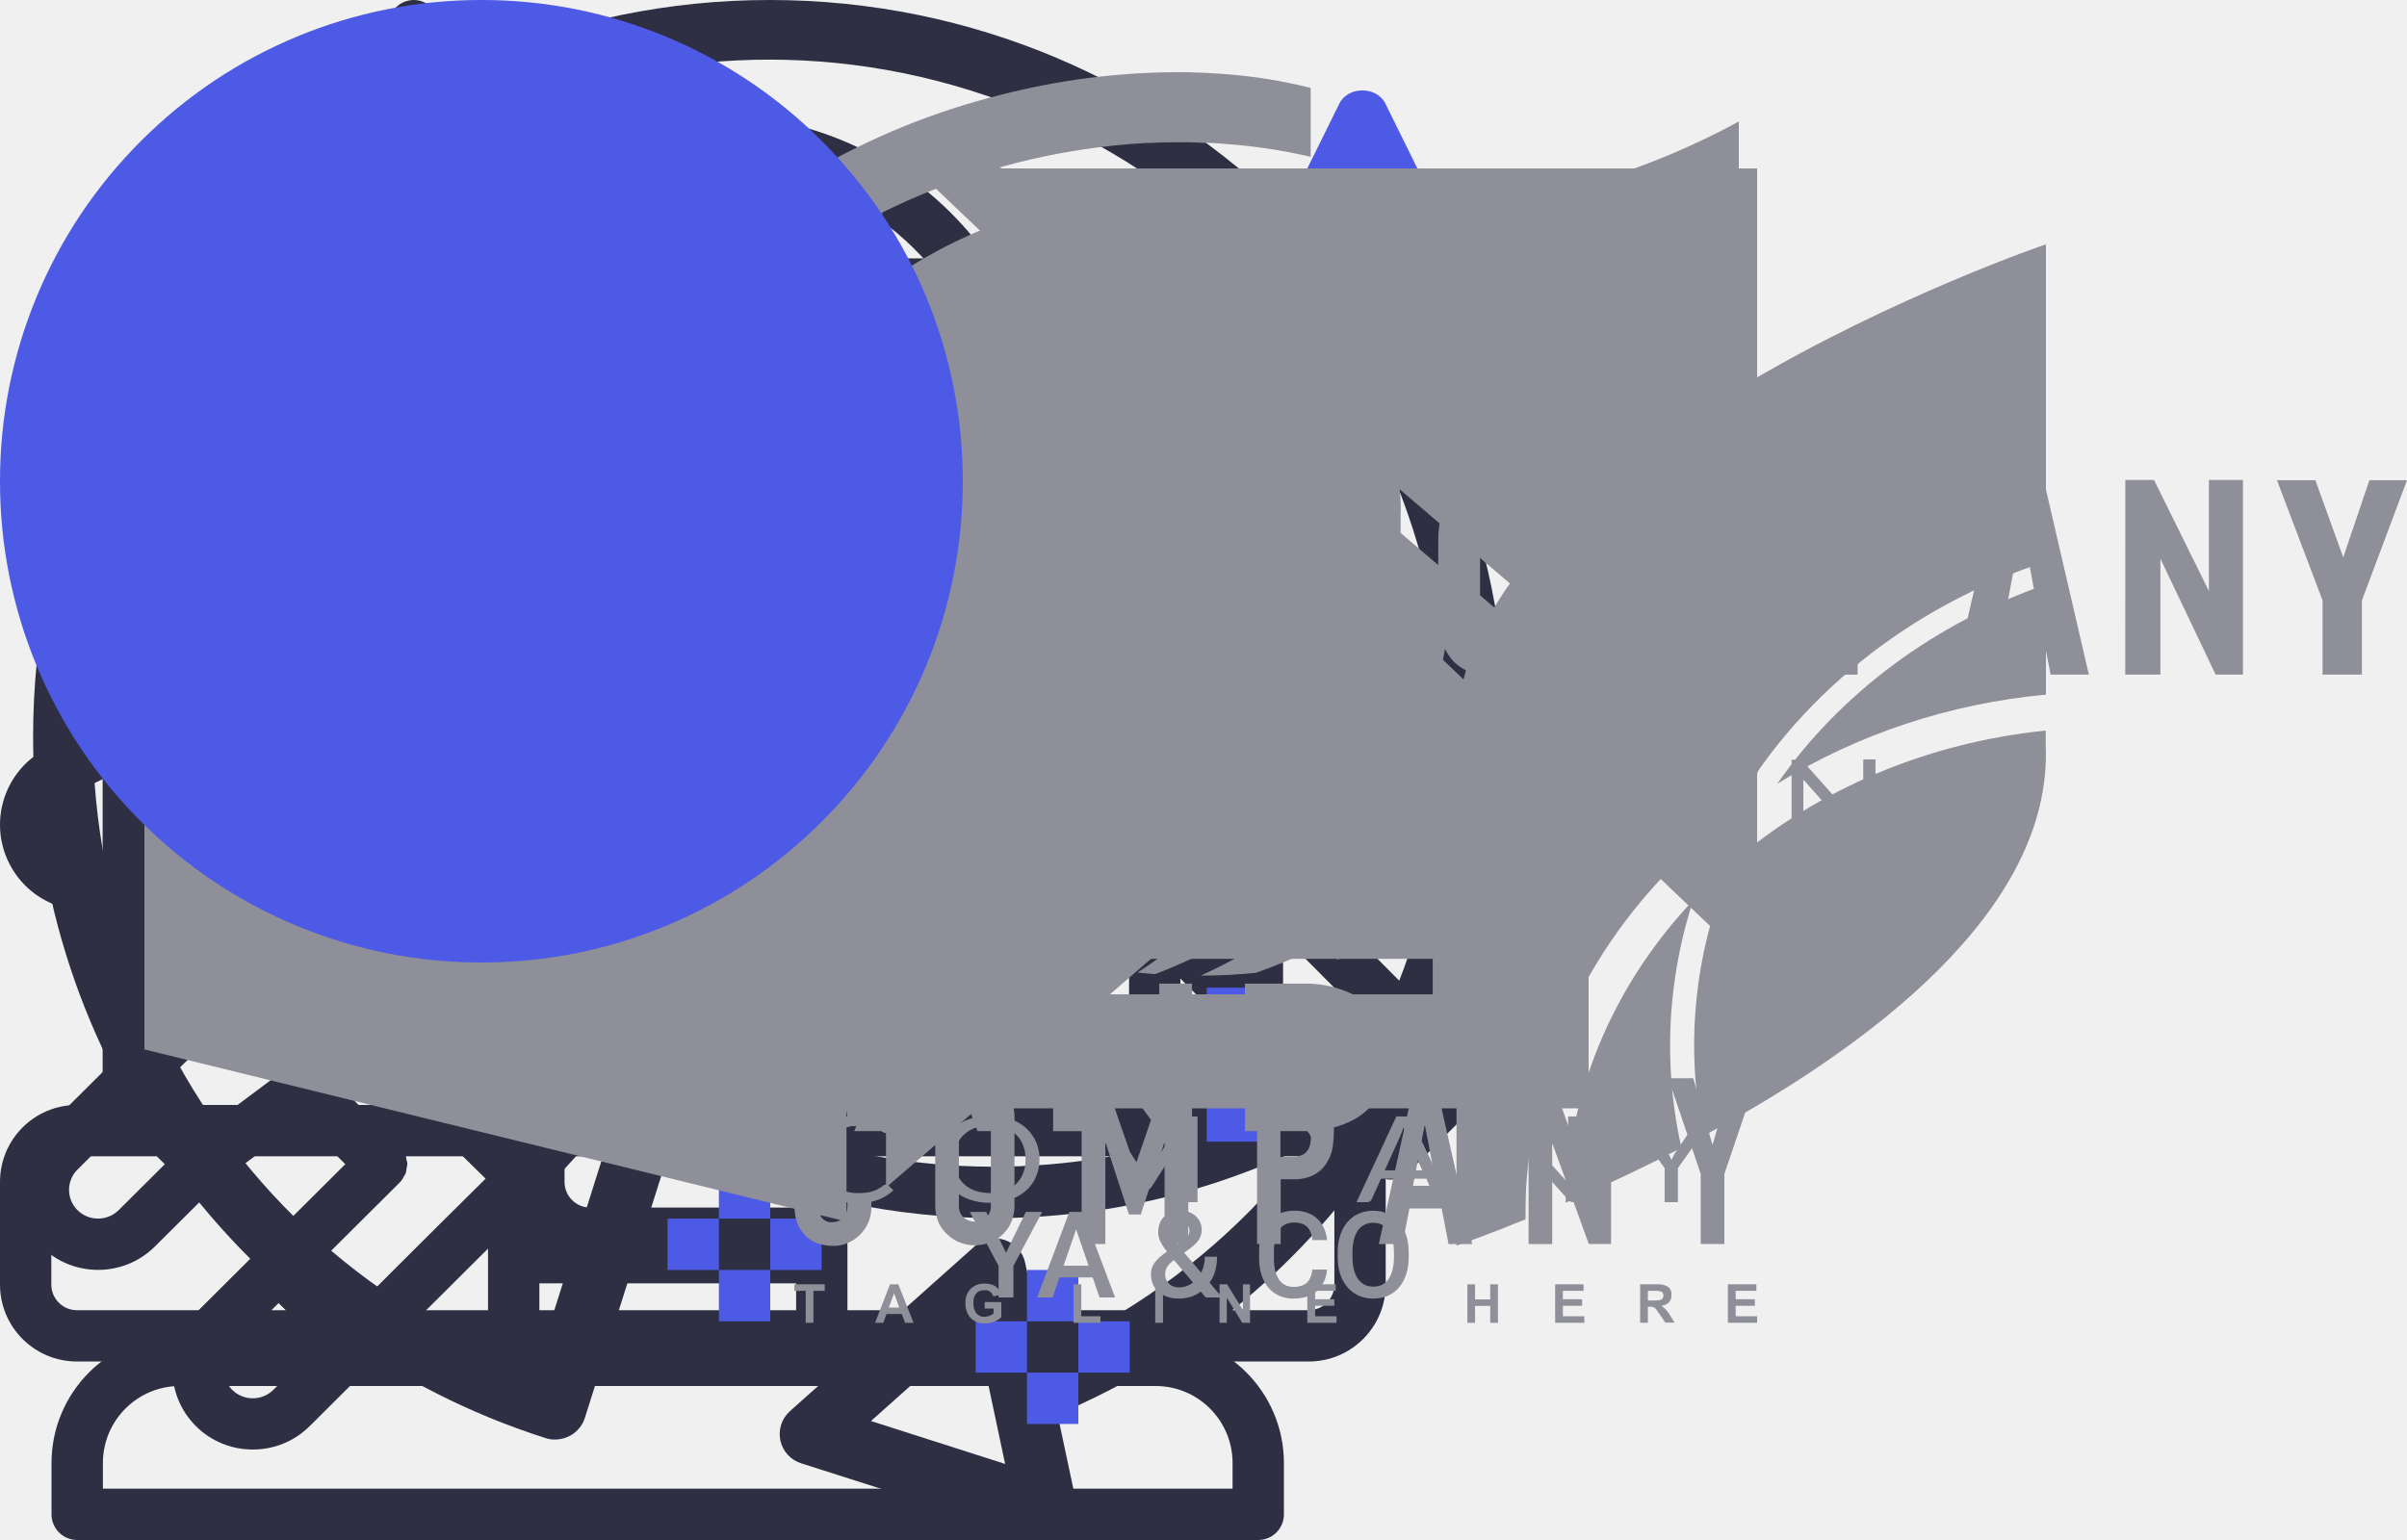
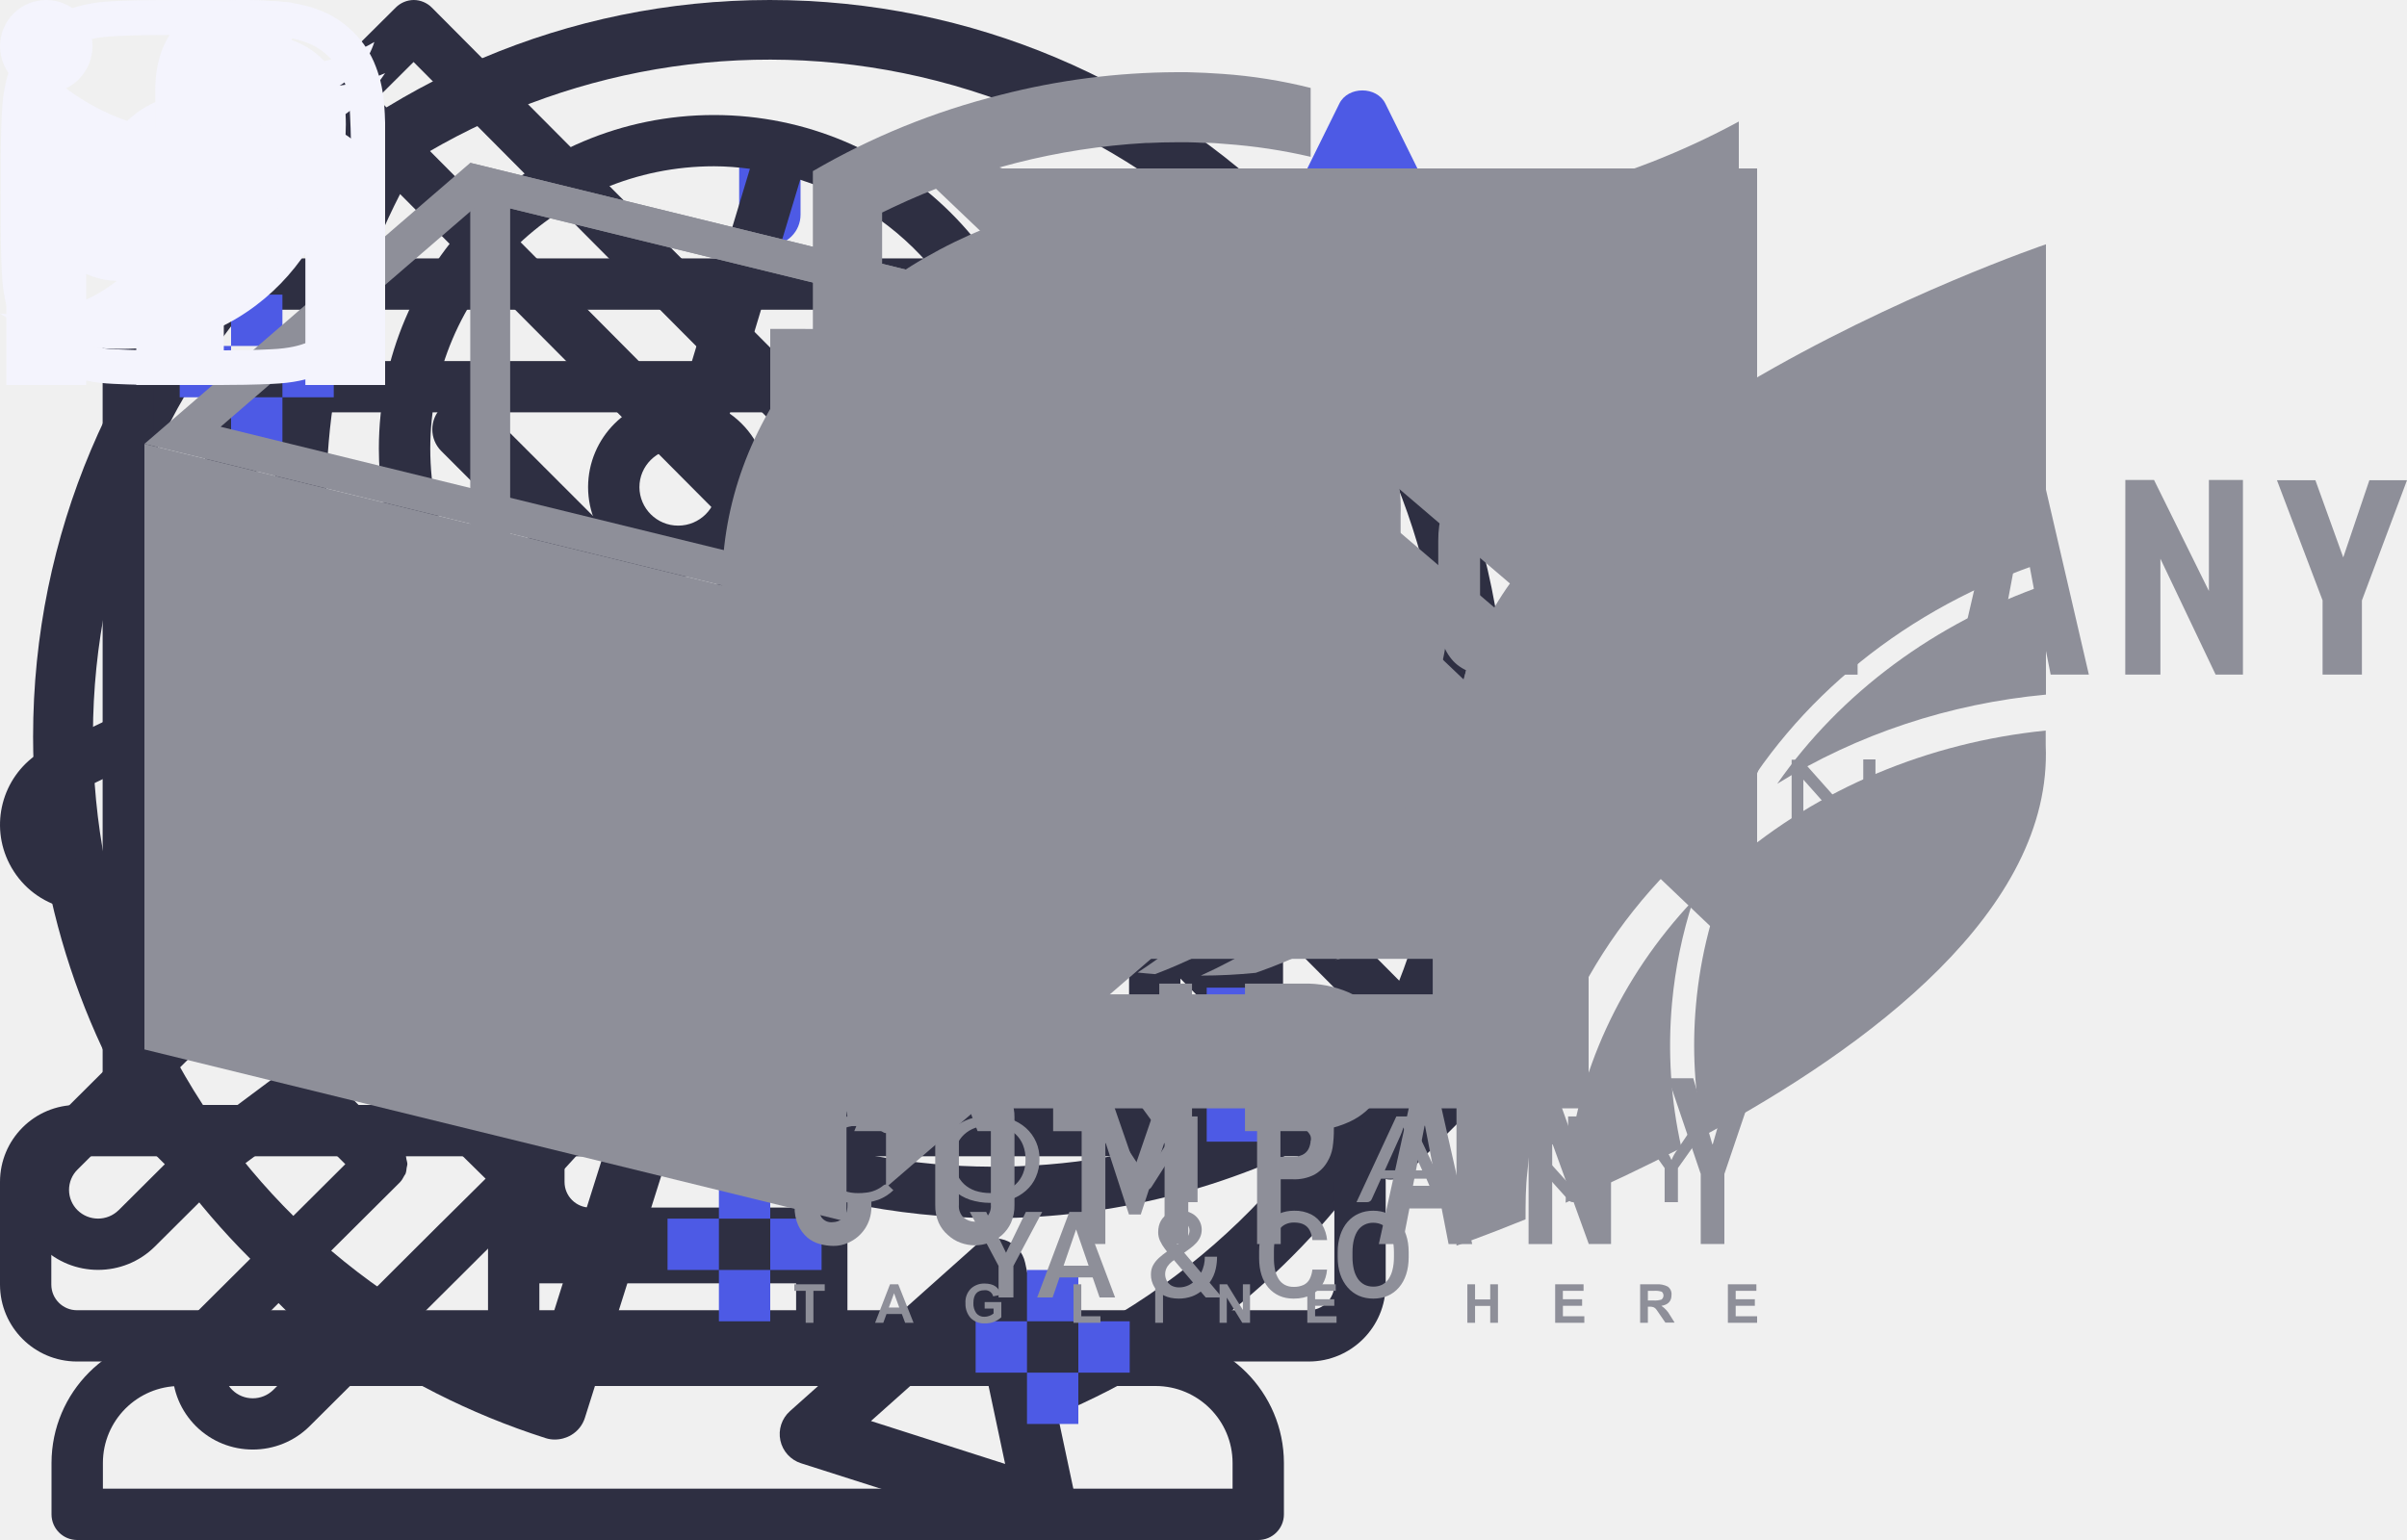
<svg xmlns="http://www.w3.org/2000/svg">
  <svg id="antene" width="64" height="64" fill="none">
    <path fill="#2E2F42" d="M61.546 44.195 44.66 27.185l1.874-9.23c.484.188.998.287 1.517.29h.013a4.318 4.318 0 1 0-4.017-2.87l-9.92 1.21L17.945.32a1.066 1.066 0 0 0-.753-.32c-.28.001-.548.113-.747.31L13.42 3.318a1.067 1.067 0 0 0 0 1.509l1.628 1.65a29.885 29.885 0 0 0 5.04 35.327c.084.081.183.147.291.195a6.192 6.192 0 0 0-.104 1.094v12.374h-12.8A5.34 5.34 0 0 0 2.14 60.8v2.133c0 .59.478 1.067 1.067 1.067h49.067c.589 0 1.067-.478 1.067-1.067V60.8a5.34 5.34 0 0 0-5.334-5.333h-12.8v-5.484c2.005.42 4.048.635 6.097.64a29.699 29.699 0 0 0 14.08-3.567l1.637 1.646c.198.202.469.318.753.32.28-.002.548-.113.746-.31l3.025-3.009a1.067 1.067 0 0 0 0-1.508ZM46.56 12.466a2.133 2.133 0 1 1 1.503 3.646h-.006a2.133 2.133 0 0 1-1.493-3.646h-.004Zm-2.511 7.01-1.197 5.89-2.351-2.364 3.548-3.527Zm-1.212-1.804-3.84 3.817-2.97-2.987 6.81-.83ZM48.008 57.6a3.2 3.2 0 0 1 3.2 3.2v1.067H4.275V60.8a3.2 3.2 0 0 1 3.2-3.2h40.533Zm-14.933-4.267v2.134H22.408v-2.134h10.667ZM22.408 51.2v-8.107c0-2.587 2.393-4.693 5.333-4.693 2.941 0 5.334 2.106 5.334 4.693V51.2H22.408Zm12.8-3.392v-4.715c0-3.764-3.35-6.826-7.466-6.826a7.6 7.6 0 0 0-6.563 3.572 27.739 27.739 0 0 1-4.557-31.774l37.204 37.417a27.642 27.642 0 0 1-18.618 2.326Zm22.578-1.367-1.503-1.512L17.181 5.591 15.672 4.08l1.51-1.504 15.87 15.96c.007 0 .011.013.019.019L59.3 44.937l-1.514 1.504Z" />
    <path fill="#4D5AE5" d="M27.751 40.533h-.01a3.2 3.2 0 0 0-.01 6.4h.01a3.2 3.2 0 0 0 .01-6.4Zm.747 3.957a1.067 1.067 0 0 1-1.818-.762 1.068 1.068 0 0 1 1.061-1.061 1.067 1.067 0 0 1 .747 1.823h.01Z" />
  </svg>
  <svg id="clock" width="64" height="64" fill="none">
    <g clip-path="url(#a)">
      <path fill="#2E2F42" d="M62.593 30.602C62.59 13.698 48.883-.003 31.977 0 15.073.003 1.372 13.71 1.375 30.616a30.61 30.61 0 0 0 21.299 29.152c.12.038.247.058.373.057.242 0 .478-.065.685-.187.27-.16.472-.414.567-.713l7.73-24.5a3.826 3.826 0 1 0-1.68-7.27L20.137 16.942a1.275 1.275 0 0 0-1.803 1.804l10.207 10.218a3.752 3.752 0 0 0 1.072 4.618l-7.365 23.346C7.692 51.566.239 35.42 5.601 20.864 10.963 6.31 27.11-1.145 41.665 4.217 56.22 9.58 63.673 25.726 58.312 40.281a28.087 28.087 0 0 1-14.925 15.947l-.796-3.749a1.275 1.275 0 0 0-2.096-.687l-7.674 6.851a1.275 1.275 0 0 0 .462 2.169l9.797 3.127a1.275 1.275 0 0 0 1.638-1.48l-.782-3.678a30.51 30.51 0 0 0 18.657-28.178Zm-30.609-1.275a1.276 1.276 0 1 1 0 2.552 1.276 1.276 0 0 1 0-2.552Zm4.201 29.728 4.368-3.896 1.206 5.68-5.574-1.784Z" />
      <path fill="#4D5AE5" d="M30.709 6.37v2.55a1.275 1.275 0 1 0 2.55 0V6.37a1.276 1.276 0 0 0-2.55 0ZM7.752 29.327a1.275 1.275 0 0 0 0 2.55h2.55a1.275 1.275 0 1 0 0-2.55h-2.55ZM56.216 31.878a1.275 1.275 0 1 0 0-2.55h-2.55a1.276 1.276 0 0 0 0 2.55h2.55Z" />
    </g>
    <defs>
      <clipPath id="a">
        <path fill="#fff" d="M0 0h64v64H0z" />
      </clipPath>
    </defs>
  </svg>
  <svg id="diagrame" width="64" height="64" fill="none">
    <g clip-path="url(#a)">
      <path fill="#4D5AE5" d="M29.851 29.93h2.132v9.594h-2.132V29.93ZM38.38 34.194h2.132v5.33H38.38v-5.33ZM21.322 37.392h2.132v2.132h-2.132v-2.132ZM14.925 36.326h2.133v3.198h-2.133v-3.198Z" />
      <path fill="#2E2F42" d="M3.198 56.582h51.173a3.198 3.198 0 0 0 3.199-3.198v-4.265a3.198 3.198 0 0 0-3.199-3.198h-1.066V19.334l6.056-5.736a3.216 3.216 0 1 0-1.493-1.526l-4.563 4.325v-2.46a3.198 3.198 0 0 0-3.198-3.198H7.463a3.198 3.198 0 0 0-3.199 3.199V45.92H3.198A3.198 3.198 0 0 0 0 49.119v4.265a3.198 3.198 0 0 0 3.198 3.198Zm57.57-46.909a1.066 1.066 0 1 1 0 2.133 1.066 1.066 0 0 1 0-2.133ZM6.397 13.938c0-.59.477-1.067 1.066-1.067h42.644c.589 0 1.066.478 1.066 1.067v4.477l-2.132 2.026V16.07c0-.589-.477-1.066-1.066-1.066H9.595c-.589 0-1.066.477-1.066 1.066v26.652c0 .59.477 1.067 1.066 1.067h38.38c.589 0 1.066-.478 1.066-1.067V23.374l2.132-2.02V45.92H6.397V13.938Zm9.595 13.859a3.198 3.198 0 1 0 2.214 5.497l3.706 1.86c.43.215.953.114 1.273-.246l7.877-8.863 7.744 5.803c.416.311.996.278 1.372-.079l6.73-6.375v16.262H10.662v-24.52H46.91v5.32L39.366 29.6l-7.81-5.855a1.067 1.067 0 0 0-1.435.145l-7.986 8.985-2.986-1.493c.022-.128.036-.257.041-.387a3.199 3.199 0 0 0-3.198-3.198Zm1.066 3.198a1.066 1.066 0 1 1-2.133 0 1.066 1.066 0 0 1 2.133 0Zm6.396 17.058h10.661v1.066c0 .589-.477 1.066-1.066 1.066H24.52a1.066 1.066 0 0 1-1.066-1.066v-1.066ZM2.132 49.12c0-.589.478-1.066 1.066-1.066h18.124v1.066a3.198 3.198 0 0 0 3.198 3.199h8.53a3.198 3.198 0 0 0 3.198-3.199v-1.066H54.37c.59 0 1.067.477 1.067 1.066v4.265c0 .588-.478 1.066-1.067 1.066H3.198a1.066 1.066 0 0 1-1.066-1.066v-4.265Z" />
    </g>
    <defs>
      <clipPath id="a">
        <path fill="#fff" d="M0 0h64v64H0z" />
      </clipPath>
    </defs>
  </svg>
  <svg id="astronaut" width="64" height="64" fill="none">
    <path fill="#4D5AE5" d="M63.948 9.048a1.068 1.068 0 0 0-.86-.725l-3.822-.556-1.71-3.462c-.358-.73-1.553-.73-1.912 0l-1.71 3.462-3.82.556a1.067 1.067 0 0 0-.592 1.819l2.765 2.695-.653 3.806c-.068.4.096.804.424 1.043.332.241.765.271 1.124.081L56.6 15.97l3.417 1.797a1.068 1.068 0 0 0 1.548-1.124l-.652-3.806 2.766-2.695a1.07 1.07 0 0 0 .27-1.094Zm-4.926 2.654c-.25.244-.366.598-.306.944l.382 2.228-2.001-1.051a1.064 1.064 0 0 0-.994 0l-2.001 1.051.381-2.228a1.068 1.068 0 0 0-.306-.944l-1.62-1.579 2.238-.325c.348-.05.647-.269.803-.584l1-2.026L57.6 9.214c.156.315.456.534.804.584l2.237.325-1.618 1.579ZM52.267 41.044h-2.134v2.134h2.134v-2.134ZM52.267 45.311h-2.134v2.134h2.134V45.31Z" />
    <path fill="#4D5AE5" d="M54.4 43.178h-2.133v2.133H54.4v-2.133ZM50.134 43.178H48v2.133h2.134v-2.133ZM44.8 52.778h-2.133v2.133H44.8v-2.133ZM44.8 57.045h-2.133v2.133H44.8v-2.133ZM46.934 54.911H44.8v2.134h2.134V54.91Z" />
    <path fill="#4D5AE5" d="M42.667 54.911h-2.134v2.134h2.134V54.91ZM32 48.511h-2.133v2.134H32V48.51ZM32 52.778h-2.133v2.133H32v-2.133ZM34.133 50.645H32v2.133h2.133v-2.133ZM29.867 50.645h-2.134v2.133h2.134v-2.133ZM11.733 12.244H9.6v2.133h2.133v-2.133ZM11.733 16.51H9.6v2.134h2.133v-2.133ZM13.866 14.377h-2.133v2.134h2.133v-2.134ZM9.6 14.377H7.466v2.134H9.6v-2.134Z" />
    <path fill="#2E2F42" d="M49.43 28.319a3.548 3.548 0 0 0-2.377-1.41 3.553 3.553 0 0 0-2.68.705l-2.503 1.919h-.001l-3.796 2.835-2.715-1.082c4.842-2.172 8.227-7.016 8.227-12.64C43.585 11 37.34 4.78 29.663 4.78 21.986 4.78 15.74 11 15.74 18.646c0 2.771.828 5.348 2.24 7.517l-5.528-.048h-.01c-.017 0-.03.009-.047.01-.105.004-.209.025-.31.061-.026.01-.052.015-.077.027-.013.005-.025.006-.038.013l-6.466 3.193h-.002l-3.787 1.822a.82.82 0 0 0-.126.07A3.56 3.56 0 0 0 .393 35.9c.44.858 1.19 1.49 2.112 1.779a3.558 3.558 0 0 0 2.757-.257l2.776-1.476 4.528-2.339 2.714-.015-10.884 10.83c0 .002-.002.002-.003.003l-2.677 2.666a3.298 3.298 0 0 0-.98 2.356c0 .89.347 1.727.98 2.357.65.647 1.504.97 2.358.97.856 0 1.709-.323 2.36-.97l2.629-2.617 3.481-2.6 1.802 1.794-3.523 3.508-.003.003-2.678 2.666a3.298 3.298 0 0 0-.98 2.355c0 .89.348 1.727.98 2.358.65.646 1.505.97 2.36.97.854 0 1.71-.324 2.36-.97l2.679-2.667 4.285-4.266c0-.002 0-.003.002-.004l2.019-2-.008-.007c.013-.013.031-.017.044-.031L32.215 38.98l6.942.987a1.052 1.052 0 0 0 .525-.066c.035-.013.066-.03.1-.047.038-.019.078-.03.114-.054l6.427-4.267c.024-.016.036-.041.059-.059.025-.02.057-.028.08-.05l2.544-2.383a3.558 3.558 0 0 0 .423-4.723ZM4.26 35.54c-.346.186-.74.223-1.116.104a1.43 1.43 0 0 1-.425-2.52l2.628-1.264.632 1.849.266.776L4.26 35.54Zm6.995-3.655-3.097 1.6-.51-1.494-.367-1.073 4.053-2-.079 2.967Zm30.199-13.241c0 1.837-.438 3.57-1.198 5.119l-8.363-3.798a3.722 3.722 0 0 0-1.576-2.776l2.928-9.72C38 8.98 41.454 13.416 41.454 18.643Zm-23.578 0c0-6.47 5.289-11.734 11.789-11.734.506 0 1 .043 1.49.105l-2.864 9.507c-.038 0-.075-.011-.114-.011a3.744 3.744 0 0 0-3.745 3.733 3.744 3.744 0 0 0 3.745 3.733c1.389 0 2.589-.766 3.236-1.889l7.725 3.51c-2.15 2.893-5.59 4.78-9.473 4.78-6.5 0-11.789-5.265-11.789-11.734Zm11.913 1.6c0 .882-.724 1.6-1.612 1.6a1.608 1.608 0 0 1-1.612-1.6c0-.882.723-1.6 1.612-1.6.888 0 1.612.718 1.612 1.6ZM4.929 50.292a1.217 1.217 0 0 1-1.708.002 1.187 1.187 0 0 1 0-1.689l1.924-1.917 1.702 1.695-1.917 1.91Zm6.428 7.467a1.216 1.216 0 0 1-1.71.002 1.188 1.188 0 0 1 0-1.689l1.926-1.918.805.801.898.894-1.919 1.91Zm6.964-6.937-.004.002-3.53 3.52-.805-.801-.898-.894 3.527-3.51v-.002s.002 0 .003-.002c.08-.08.13-.176.18-.27.013-.028.04-.052.052-.08.033-.083.038-.171.05-.258.007-.049.028-.095.028-.145 0-.071-.025-.14-.04-.211-.013-.064-.013-.13-.037-.191-.04-.1-.11-.189-.183-.275-.02-.024-.027-.054-.05-.076h-.001l-.002-.004-3.214-3.2c-.034-.034-.078-.048-.116-.077a1.026 1.026 0 0 0-.174-.115.99.99 0 0 0-.187-.065 1.024 1.024 0 0 0-.206-.04 1.035 1.035 0 0 0-.19.01 1.068 1.068 0 0 0-.209.04.987.987 0 0 0-.188.09c-.04.022-.085.03-.122.057l-3.547 2.648-1.801-1.794 4.798-4.773 8.72 8.578-1.854 1.838Zm13.637-14.034c-.03-.004-.06.008-.09.006a1.044 1.044 0 0 0-.23.014.983.983 0 0 0-.37.136c-.06.036-.114.075-.166.123-.026.022-.057.033-.08.058l-9.397 10.292-8.656-8.514 5.666-5.636a1.068 1.068 0 0 0-.759-1.822l-4.437.026.055-3.215 6.208.053a13.897 13.897 0 0 0 9.963 4.202c.875 0 1.728-.09 2.559-.245.08.064.159.129.26.17l4.818 1.92.305 1.516.357 1.77-6.006-.854Zm8.083.357-.627-3.116 2.893-2.16.758 1.005 1.136 1.508-4.16 2.763Zm7.507-5.662-1.676 1.57-1.862-2.473 1.663-1.274c.31-.24.701-.336 1.085-.286.387.054.728.256.96.568.434.584.36 1.398-.17 1.895Z" />
    <path fill="#2E2F42" d="m27.204 37.088-4.286-4.267a1.066 1.066 0 0 0-1.505 0l-4.285 4.267a1.072 1.072 0 0 0 0 1.513l4.285 4.266a1.066 1.066 0 0 0 1.505 0l4.286-4.266a1.067 1.067 0 0 0 0-1.513Zm-5.038 3.518-2.773-2.762 2.773-2.761 2.775 2.761-2.775 2.762ZM34.328 10.142l-.515 2.071c.142.035 3.475.904 3.475 4.298h2.134c0-4.034-3.331-5.931-5.093-6.37ZM39.422 18.644h-2.133v2.134h2.133v-2.134Z" />
  </svg>
  <svg id="client-1" width="104" height="56" fill="none">
    <path fill="#8E8F99" fill-rule="evenodd" d="m38 7 7.008 6.676L32 13.67V46.06h34V33.676l7 6.669V7H38Zm27.692 25.892-19.87-18.93h19.87v18.93Zm-6.169 8.43H37.38V19.538h1.565v20.31h20.578v1.476Zm-17.727 10.74-.825-1.698h-.681l1.196 2.246v1.309h.617V52.61l1.197-2.246h-.679l-.825 1.697Zm3.042-1.698h.146l1.343 3.555h-.644l-.288-.832h-1.376l-.287.832h-.642l1.338-3.555H44.838Zm-.652 2.237h1.041l-.52-1.508-.52 1.508Zm4.296-.59a9.549 9.549 0 0 1-.077-.099 1.82 1.82 0 0 1-.213-.349.86.86 0 0 1-.075-.352c0-.185.038-.344.114-.478a.77.77 0 0 1 .325-.308c.14-.073.304-.11.49-.11.181 0 .337.037.467.11a.766.766 0 0 1 .35.984.896.896 0 0 1-.17.254 1.729 1.729 0 0 1-.248.218l-.247.18.704.83a1.407 1.407 0 0 0 .153-.664h.508c0 .173-.017.336-.051.49a1.523 1.523 0 0 1-.26.587l.52.615h-.68l-.207-.243a1.384 1.384 0 0 1-.364.2 1.624 1.624 0 0 1-.552.092c-.236 0-.44-.043-.613-.13a.97.97 0 0 1-.4-.356.975.975 0 0 1-.14-.52c0-.145.03-.272.09-.38.061-.111.143-.214.247-.309.096-.087.206-.174.33-.261Zm.292.358-.074.053a.914.914 0 0 0-.193.203.59.59 0 0 0-.034.6.515.515 0 0 0 .198.203.65.65 0 0 0 .32.074c.135 0 .266-.03.393-.09a1.06 1.06 0 0 0 .18-.113l-.79-.93Zm.14-.65.218-.146a.791.791 0 0 0 .22-.2.444.444 0 0 0 .066-.25.354.354 0 0 0-.374-.342.362.362 0 0 0-.339.21.502.502 0 0 0 .015.435c.037.077.088.157.154.242l.04.052Zm6.22 1.043h-.611a1.108 1.108 0 0 1-.112.393.554.554 0 0 1-.247.242.925.925 0 0 1-.422.083.748.748 0 0 1-.369-.086.707.707 0 0 1-.254-.242 1.192 1.192 0 0 1-.146-.373 2.365 2.365 0 0 1-.047-.488v-.3c0-.19.017-.357.051-.504.036-.148.09-.272.16-.373a.69.69 0 0 1 .26-.23.809.809 0 0 1 .367-.078c.17 0 .309.03.415.088.105.057.185.14.239.25.055.108.091.24.107.392h.61a1.53 1.53 0 0 0-.2-.632 1.128 1.128 0 0 0-.454-.432 1.509 1.509 0 0 0-.717-.157c-.223 0-.424.04-.603.118-.178.078-.33.19-.457.34a1.532 1.532 0 0 0-.293.529c-.067.206-.1.438-.1.693v.296c0 .255.033.486.098.693.066.207.163.383.288.53.125.145.276.257.451.337.176.078.374.117.594.117.286 0 .53-.052.73-.156.2-.105.355-.247.466-.428.11-.182.176-.39.195-.622Zm3.39-.523v-.195c0-.268-.035-.509-.107-.72a1.56 1.56 0 0 0-.3-.545 1.277 1.277 0 0 0-.467-.344c-.18-.08-.38-.12-.6-.12-.218 0-.418.04-.598.12-.18.078-.335.193-.467.344-.13.15-.23.332-.302.545a2.241 2.241 0 0 0-.108.72v.195c0 .269.036.51.108.723a1.6 1.6 0 0 0 .307.544c.132.15.288.265.466.345.181.078.38.117.599.117.22 0 .42-.04.6-.117.18-.08.336-.195.464-.345.13-.15.23-.33.3-.544.07-.213.105-.454.105-.723Zm-.612-.2v.2c0 .199-.02.375-.059.528a1.159 1.159 0 0 1-.166.388.73.73 0 0 1-.268.237.813.813 0 0 1-.364.078.807.807 0 0 1-.362-.078.772.772 0 0 1-.273-.237 1.167 1.167 0 0 1-.171-.388 2.144 2.144 0 0 1-.059-.528v-.2c0-.198.02-.373.059-.525.04-.153.095-.28.168-.383a.728.728 0 0 1 .271-.234.787.787 0 0 1 .362-.081c.135 0 .256.027.364.08.107.053.197.13.27.235.075.102.132.23.169.383.04.152.059.327.059.525Z" clip-rule="evenodd" />
  </svg>
  <svg id="client-2" width="104" height="56" fill="none">
    <path fill="#8E8F99" fill-rule="evenodd" d="M50.114 5.935h-.137c-.21-.013-.42-.018-.63-.023h-.455c-.397 0-.802.01-1.204.03a.625.625 0 0 0-.091 0A28.275 28.275 0 0 0 37.08 8.625l-.432.208v22.142l1.012-.344c.888-.305 1.834-.58 2.813-.834a34.329 34.329 0 0 1 8.095-1.075v2.909c-.362.002-.713.012-1.065.03h-.084a32.36 32.36 0 0 0-6.228.956 31.635 31.635 0 0 0-7.42 2.892V7.112a29.727 29.727 0 0 1 7.785-3.166A29.793 29.793 0 0 1 48.892 3h.427c.511.013 1.01.036 1.478.071 1.233.087 2.456.282 3.655.583v2.863a22.623 22.623 0 0 0-3.541-.534l-.073-.006c-.247-.021-.494-.042-.724-.042Zm5.039 2.926c.635.049 1.293.072 1.958.072a31.467 31.467 0 0 0 7.713-.99A31.777 31.777 0 0 0 72.24 5.05v27.89a29.815 29.815 0 0 1-7.786 3.166 29.943 29.943 0 0 1-7.337.944 22.405 22.405 0 0 1-5.565-.656V8.322c.43.1.873.191 1.323.267.739.125 1.518.216 2.277.272Zm14.194.217-1.012.34c-.93.313-1.87.593-2.813.842a34.263 34.263 0 0 1-8.406 1.078c-.66 0-1.267-.018-1.854-.056l-.807-.053V34.006l.693.06c.642.057 1.305.085 1.973.085a26.884 26.884 0 0 0 6.62-.857 27.764 27.764 0 0 0 5.174-1.86l.432-.208V9.078Z" clip-rule="evenodd" />
    <path fill="#8E8F99" d="M35.737 45.212a1.491 1.491 0 0 0-1.126-.455 1.672 1.672 0 0 0-.65.122 1.464 1.464 0 0 0-.832.842c-.08.2-.119.413-.116.628v3.794c-.01.267.042.533.149.778.09.195.219.368.38.509.151.127.329.22.52.27.185.051.376.078.567.078.211.002.42-.043.612-.132a1.6 1.6 0 0 0 .96-1.465v-.424h-.993v.338a.88.88 0 0 1-.058.338.608.608 0 0 1-.144.214.697.697 0 0 1-.415.145.503.503 0 0 1-.465-.204.898.898 0 0 1-.132-.508v-3.538c-.006-.196.036-.39.122-.567a.507.507 0 0 1 .485-.229.527.527 0 0 1 .443.214.806.806 0 0 1 .164.509v.328h.982v-.387a1.79 1.79 0 0 0-.121-.664 1.56 1.56 0 0 0-.332-.534ZM41.629 45.17a1.765 1.765 0 0 0-1.128-.418c-.202 0-.403.037-.592.107A1.56 1.56 0 0 0 39 45.7c-.1.231-.15.482-.145.735v3.638c-.007.256.043.51.145.745.09.196.22.37.384.509.152.14.33.25.524.32.19.07.39.106.592.107a1.714 1.714 0 0 0 1.128-.427c.158-.142.285-.315.374-.509.102-.234.151-.489.145-.745v-3.639a1.77 1.77 0 0 0-.145-.734 1.641 1.641 0 0 0-.374-.532Zm-.463 4.904a.656.656 0 0 1-.197.527.727.727 0 0 1-.934 0 .65.65 0 0 1-.197-.527v-3.639a.653.653 0 0 1 .197-.526.726.726 0 0 1 .934 0 .652.652 0 0 1 .197.526v3.64ZM49.367 51.7v-6.89h-.953l-1.253 3.647h-.017l-1.263-3.646h-.943v6.888h.984v-4.19h.018l.963 2.962h.491l.971-2.962h.018v4.19h.984ZM54.958 45.294c-.151-.17-.343-.3-.556-.377a2.184 2.184 0 0 0-.714-.107h-1.462v6.89h.982v-2.691h.505c.307.014.611-.051.886-.188a1.43 1.43 0 0 0 .539-.527c.113-.183.19-.387.225-.6a4.9 4.9 0 0 0 .053-.783c.01-.33-.023-.662-.096-.984a1.466 1.466 0 0 0-.362-.633Zm-.506 2.1a.867.867 0 0 1-.091.359.552.552 0 0 1-.253.241 1.006 1.006 0 0 1-.463.087h-.448v-2.342h.506a.942.942 0 0 1 .443.086.556.556 0 0 1 .23.254c.054.121.083.252.086.384v.458c0 .16.01.326 0 .473h-.01ZM59.608 44.81h-.805l-1.518 6.89h.982l.288-1.48h1.339l.288 1.48h.981l-1.555-6.89Zm-.906 4.471.483-2.497h.018l.48 2.497h-.981ZM65.95 48.96h-.018l-1.482-4.15h-.944v6.89h.981v-4.143h.02l1.5 4.142h.924v-6.888h-.981v4.15ZM71.948 44.81l-.79 2.74h-.02l-.79-2.74H69.31l1.348 3.978v2.911h.982v-2.911l1.348-3.977h-1.04ZM33 53.645h.473v1.327h.321v-1.328h.47v-.272H33v.273ZM36.977 53.372l-.62 1.6h.341l.132-.364h.638l.136.364h.35l-.636-1.6h-.341Zm-.05.967.217-.593.217.593h-.435ZM40.908 54.382h.37v.206a.613.613 0 0 1-.38.135.404.404 0 0 1-.34-.153.67.67 0 0 1-.118-.417c0-.356.154-.534.46-.534a.337.337 0 0 1 .362.255l.316-.062c-.068-.312-.293-.47-.678-.47a.804.804 0 0 0-.559.206.78.78 0 0 0-.23.615.872.872 0 0 0 .205.6.776.776 0 0 0 .607.235.96.96 0 0 0 .678-.255v-.63h-.693v.27ZM44.923 53.372h-.324v1.6h1.12V54.7h-.796v-1.328ZM48.318 53.372h-.324v1.6h.324v-1.6ZM51.636 54.44l-.655-1.068h-.313v1.6h.3v-1.045l.643 1.045h.322v-1.6h-.297v1.069ZM54.637 54.267h.797v-.272h-.797v-.35h.857v-.273h-1.181v1.6h1.214V54.7h-.89v-.433ZM61.912 54.003h-.63v-.63h-.32v1.599h.32v-.7h.63v.7h.322v-1.6h-.322v.631ZM64.93 54.267h.8v-.272h-.8v-.35h.86v-.273H64.61v1.6h1.212V54.7h-.89v-.433ZM69.023 54.268c.279-.044.42-.191.42-.445a.383.383 0 0 0-.157-.356.904.904 0 0 0-.468-.094h-.678v1.599h.322v-.669h.063a.431.431 0 0 1 .2.036c.047.029.086.069.114.117l.349.508h.384l-.195-.312a1.115 1.115 0 0 0-.354-.384Zm-.324-.222h-.237v-.401h.253a.84.84 0 0 1 .326.038.21.21 0 0 1-.015.325.913.913 0 0 1-.327.038ZM72.11 54.267h.796v-.272h-.796v-.35h.86v-.273h-1.184v1.6H73V54.7h-.89v-.433Z" />
  </svg>
  <svg id="client-3" width="104" height="56" fill="none">
    <path fill="#8E8F99" d="M36.81 49.223a.14.14 0 0 1 .046.01.121.121 0 0 1 .04.023l.22.208a1.818 1.818 0 0 1-.62.394c-.28.1-.58.148-.881.141a2.378 2.378 0 0 1-.829-.132 1.823 1.823 0 0 1-.623-.372 1.667 1.667 0 0 1-.403-.576 1.89 1.89 0 0 1-.141-.738 1.763 1.763 0 0 1 .152-.741c.096-.214.242-.41.428-.575.188-.163.413-.29.662-.376.272-.09.561-.134.853-.132.27-.005.54.036.792.12.219.082.42.194.594.333l-.185.222a.179.179 0 0 1-.047.04.129.129 0 0 1-.075.017.183.183 0 0 1-.08-.024l-.1-.059-.137-.075a1.604 1.604 0 0 0-.436-.133 1.96 1.96 0 0 0-.329-.023 1.81 1.81 0 0 0-.613.099 1.412 1.412 0 0 0-.48.278c-.138.129-.244.28-.312.444a1.47 1.47 0 0 0-.113.585 1.5 1.5 0 0 0 .113.594 1.26 1.26 0 0 0 .765.715c.18.064.373.096.568.094.113.002.226-.005.337-.019a1.35 1.35 0 0 0 .729-.304.175.175 0 0 1 .105-.038ZM43.186 48.18c.004.25-.047.5-.149.734-.09.213-.231.407-.416.57-.184.162-.406.29-.652.373a2.732 2.732 0 0 1-1.678 0 1.944 1.944 0 0 1-.65-.375 1.67 1.67 0 0 1-.419-.575 1.884 1.884 0 0 1 0-1.47c.094-.214.237-.41.42-.578.185-.157.406-.28.649-.36.54-.18 1.138-.18 1.678 0 .245.085.467.212.651.375a1.689 1.689 0 0 1 .566 1.306Zm-.58 0c.005-.2-.03-.4-.104-.59a1.212 1.212 0 0 0-.762-.719 1.972 1.972 0 0 0-1.22 0 1.316 1.316 0 0 0-.467.279 1.184 1.184 0 0 0-.298.44c-.14.385-.14.796 0 1.18.062.163.164.313.298.441.13.12.29.215.467.276.393.126.826.126 1.22 0 .177-.061.337-.156.466-.276.133-.128.233-.279.296-.441.074-.19.11-.39.104-.59ZM47.536 48.799l.058.132c.023-.047.042-.09.064-.132.021-.045.045-.088.072-.13l1.41-2.19c.028-.039.053-.062.08-.07a.386.386 0 0 1 .116-.011h.417v3.563h-.494v-2.73a.929.929 0 0 1 0-.123l-1.419 2.221a.205.205 0 0 1-.083.081.253.253 0 0 1-.121.03h-.08a.25.25 0 0 1-.122-.03.2.2 0 0 1-.082-.08l-1.46-2.236V49.954h-.478v-3.556h.417a.386.386 0 0 1 .116.012.155.155 0 0 1 .077.068l1.44 2.193a.75.75 0 0 1 .072.128ZM52.845 48.622v1.334h-.552v-3.558h1.23c.233-.004.465.022.688.078.179.043.344.118.486.221a.92.92 0 0 1 .276.35c.065.145.097.299.094.455a.991.991 0 0 1-.4.811 1.417 1.417 0 0 1-.49.235 2.37 2.37 0 0 1-.664.083l-.668-.01Zm0-.382h.668c.145.001.29-.017.428-.055a.94.94 0 0 0 .309-.153.673.673 0 0 0 .254-.535.592.592 0 0 0-.056-.29.687.687 0 0 0-.193-.243 1.202 1.202 0 0 0-.742-.191h-.668v1.467ZM60.264 49.961h-.436a.21.21 0 0 1-.121-.033.224.224 0 0 1-.072-.082l-.375-.861h-1.886l-.389.86a.196.196 0 0 1-.069.08.208.208 0 0 1-.124.036h-.436l1.656-3.564h.574l1.678 3.564Zm-2.732-1.323h1.557l-.657-1.45a2.332 2.332 0 0 1-.125-.335l-.063.186c-.02.057-.041.108-.06.15l-.652 1.45ZM62.65 46.414a.234.234 0 0 1 .082.064l2.416 2.686v-2.766h.494v3.563h-.276a.27.27 0 0 1-.114-.021.3.3 0 0 1-.088-.066l-2.412-2.684a.964.964 0 0 1 0 .123v2.648h-.494v-3.563h.292c.034-.001.068.004.1.016ZM69.71 48.544v1.415h-.552v-1.415l-1.526-2.146h.494a.201.201 0 0 1 .119.03c.03.023.055.05.074.08l.955 1.385a1.394 1.394 0 0 1 .168.316l.072-.153c.027-.056.059-.11.094-.163l.941-1.394a.376.376 0 0 1 .072-.076.187.187 0 0 1 .119-.035h.5l-1.53 2.156ZM47.263 40.417c.24.026.483.047.729.066 3.725-1.423 6.875-3.753 9.059-6.699 2.183-2.945 3.302-6.374 3.216-9.86l-4.104-3.507c.834 3.711.444 7.547-1.128 11.08-1.572 3.531-4.263 6.62-7.772 8.92Z" />
    <path fill="#8E8F99" d="m45.797 40.254.11.019c3.75-2.292 6.61-5.492 8.208-9.187 1.599-3.695 1.863-7.714.758-11.539l-5.846-4.995c2.365 4.106 3.317 8.701 2.745 13.25-.572 4.55-2.644 8.868-5.974 12.452ZM65.625 28.042c-.993 3.83-3.406 7.284-6.879 9.85a21.958 21.958 0 0 1-3.268 2.004c2.828-.71 5.428-1.966 7.598-3.67 2.17-1.705 3.854-3.812 4.92-6.16l-2.37-2.024Z" />
    <path fill="#8E8F99" d="m64.695 27.478-3.376-2.884c-.065 3.289-1.159 6.502-3.169 9.307-2.01 2.805-4.863 5.099-8.262 6.643h.017a22.4 22.4 0 0 0 2.266-.115c3.176-1.108 5.983-2.87 8.168-5.13 2.185-2.26 3.682-4.947 4.356-7.82ZM46.286 12.446 42.26 9c-3.6 1.189-6.697 3.278-8.884 5.995-2.188 2.718-3.364 5.936-3.375 9.234.014 3.643 1.449 7.18 4.08 10.048 2.63 2.868 6.305 4.905 10.442 5.789 3.694-3.846 5.857-8.597 6.174-13.564.317-4.967-1.228-9.89-4.41-14.056ZM74 26.948c-.015-4.324-2.031-8.466-5.61-11.523-3.577-3.057-8.426-4.78-13.486-4.793a21.774 21.774 0 0 0-6.838 1.087l24.659 21.068A14.086 14.086 0 0 0 74 26.947Z" />
  </svg>
  <svg id="client-5" width="104" height="56" fill="none">
    <path fill="#8E8F99" d="M26.792 44.373c.245.274.376.616.37.968.012.229-.033.458-.132.67-.1.211-.25.4-.441.552a2.68 2.68 0 0 1-1.664.446H22v-6.132h2.865a2.647 2.647 0 0 1 1.588.407c.184.14.331.316.428.515.096.2.14.416.127.633.017.338-.101.67-.333.937a1.59 1.59 0 0 1-.871.48c.388.064.738.25.988.524Zm-3.431-.926h1.225c.278.019.554-.053.778-.203a.732.732 0 0 0 .21-.272.662.662 0 0 0 .053-.328.686.686 0 0 0-.055-.325.753.753 0 0 0-.204-.274 1.28 1.28 0 0 0-.802-.206H23.36v1.608Zm2.123 2.352a.77.77 0 0 0 .226-.281.694.694 0 0 0 .064-.342.704.704 0 0 0-.067-.346.781.781 0 0 0-.23-.283 1.366 1.366 0 0 0-.832-.222h-1.284v1.687h1.301c.293.015.583-.06.822-.213ZM32.649 47.01l-1.594-2.397h-.6v2.396h-1.37v-6.132h2.595a2.752 2.752 0 0 1 1.807.521c.363.333.582.772.617 1.237.036.465-.115.926-.424 1.3-.32.33-.757.551-1.238.624l1.697 2.45h-1.49Zm-2.193-3.233h1.121c.779 0 1.168-.31 1.168-.929a.831.831 0 0 0-.063-.371.908.908 0 0 0-.223-.318 1.307 1.307 0 0 0-.882-.248h-1.135l.014 1.866ZM40.143 45.775H37.41l-.483 1.234H35.49L38 40.946h1.554l2.499 6.063h-1.438l-.472-1.234Zm-.366-.928-.999-2.589-.998 2.588h1.997ZM49.523 47.01h-1.36l-3.052-4.17v4.17h-1.358v-6.133h1.358l3.051 4.194v-4.194h1.361v6.132ZM57.29 45.541a2.82 2.82 0 0 1-1.231 1.082c-.592.27-1.25.402-1.913.386h-2.423v-6.132h2.423a4.472 4.472 0 0 1 1.913.377c.521.237.95.61 1.231 1.07.28.499.426 1.05.426 1.609a3.28 3.28 0 0 1-.426 1.608Zm-1.557-.146a2.12 2.12 0 0 0 .602-1.464 2.12 2.12 0 0 0-.602-1.463 2.536 2.536 0 0 0-1.704-.522h-.945v3.97h.945a2.536 2.536 0 0 0 1.704-.521ZM40.995 6.767s17.566 5.97 17.194 14.61v14.614S40.635 30.017 41 21.377l-.006-14.61ZM73.839 32.57c3.317-2.056 7.155-3.33 11.161-3.703v-4.575c-4.616 1.601-8.531 4.505-11.161 8.277Z" />
    <path fill="#8E8F99" d="M71.846 33.948C74.56 29.025 79.269 25.227 85 23.334V10.152s-25.018 8.505-24.489 20.809v20.806s1.115-.38 2.869-1.094c0-.665 0-1.336.08-2.01.518-5.712 3.534-11.005 8.386-14.715Z" />
    <path fill="#8E8F99" d="M69.466 41.677a19.57 19.57 0 0 1 .876-4.26c-3.022 3.204-4.851 7.18-5.232 11.369-.036.395-.056.79-.066 1.198a75.86 75.86 0 0 0 4.812-2.282 19.43 19.43 0 0 1-.39-6.025ZM70.461 41.752a18.567 18.567 0 0 0 .31 5.455c6.835-3.682 14.515-9.37 14.219-16.246v-.6c-4.883.493-9.452 2.415-13.005 5.471a18.817 18.817 0 0 0-1.524 5.92Z" />
  </svg>
  <svg id="client-6" width="104" height="56" fill="none">
    <path fill="#8E8F99" d="M53.53 27.443a2.953 2.953 0 0 1-.607-1.992v-2.888c0-.885.201-1.558.603-2.018.402-.46 1.092-.69 2.07-.688.92 0 1.572.196 1.958.588.42.5.625 1.111.578 1.727v.68h-1.644v-.688c.006-.225-.01-.45-.048-.673a.652.652 0 0 0-.234-.4.951.951 0 0 0-.596-.155 1.007 1.007 0 0 0-.627.164.769.769 0 0 0-.272.44 3.342 3.342 0 0 0-.065.715v3.505a1.79 1.79 0 0 0 .211.984.772.772 0 0 0 .328.239c.133.051.28.07.425.055.21.015.42-.042.582-.159a.706.706 0 0 0 .245-.426c.038-.232.056-.467.051-.702v-.711h1.645v.65a2.643 2.643 0 0 1-.57 1.815c-.377.429-1.02.643-1.967.643-.946 0-1.661-.229-2.067-.705ZM60.376 27.473c-.415-.45-.623-1.105-.623-1.972v-3.038c0-.858.208-1.507.623-1.948.416-.44 1.11-.66 2.084-.658.967 0 1.658.22 2.073.658.416.441.627 1.09.627 1.948v3.038c0 .858-.211 1.516-.633 1.969-.423.452-1.11.678-2.067.678-.957 0-1.665-.229-2.084-.675Zm2.85-.729c.149-.282.217-.59.197-.899v-3.72a1.65 1.65 0 0 0-.194-.88.776.776 0 0 0-.335-.243.907.907 0 0 0-.434-.052.92.92 0 0 0-.435.053.789.789 0 0 0-.338.241c-.15.275-.218.578-.197.881v3.738c-.021.309.047.617.197.899.096.094.214.17.347.223a1.161 1.161 0 0 0 .845 0c.133-.053.251-.129.347-.223v-.018ZM67.138 19.946h1.77l1.332 5.605 1.361-5.605h1.723l.174 8.09h-1.274l-.136-5.622-1.314 5.622h-1.021l-1.362-5.643-.126 5.643h-1.287l.16-8.09ZM75.483 19.946h2.758c1.588 0 2.383.766 2.383 2.297 0 1.467-.837 2.2-2.51 2.198h-.939v3.596h-1.702l.01-8.091Zm2.356 3.458c.168.018.339.005.5-.04.162-.043.31-.117.436-.216a1.31 1.31 0 0 0 .245-.913 2.53 2.53 0 0 0-.081-.735.596.596 0 0 0-.126-.222.705.705 0 0 0-.215-.163 1.763 1.763 0 0 0-.76-.129h-.66v2.418h.66ZM83.079 19.946h1.828l1.876 8.09h-1.587l-.37-1.865h-1.631l-.382 1.866h-1.61l1.876-8.091Zm1.563 5.288-.637-3.396-.637 3.396h1.273ZM88.298 19.946h1.192l2.28 4.615v-4.615h1.414v8.09H92.05l-2.295-4.817v4.817h-1.46l.003-8.09ZM96.493 24.952l-1.896-4.995h1.597l1.157 3.208 1.086-3.208H100l-1.873 4.995v3.084h-1.634v-3.084ZM56.158 31.574v.423h-1.39v3.287h-.581v-3.287H52.79v-.423h3.367ZM60.512 35.284h-.45a.2.2 0 0 1-.125-.035.193.193 0 0 1-.075-.085l-.402-.881h-1.927l-.402.881a.243.243 0 0 1-.06.1.208.208 0 0 1-.127.035h-.45l1.703-3.71h.592l1.723 3.695Zm-2.819-1.377H59.3l-.68-1.51a2.703 2.703 0 0 1-.127-.35c-.024.07-.044.138-.064.197l-.062.156-.674 1.507ZM63.447 34.92c.107.005.214.005.32 0 .092-.008.183-.023.273-.044a2.1 2.1 0 0 0 .245-.067c.075-.027.15-.06.228-.092v-.834h-.681a.142.142 0 0 1-.05-.006.128.128 0 0 1-.042-.023.086.086 0 0 1-.026-.03.075.075 0 0 1-.008-.038v-.285h1.321v1.422a2.57 2.57 0 0 1-.718.303c-.14.035-.282.06-.426.076a5.153 5.153 0 0 1-.497.024 2.596 2.596 0 0 1-.858-.139 2.092 2.092 0 0 1-.681-.387 1.792 1.792 0 0 1-.44-.588 1.854 1.854 0 0 1-.156-.77 1.923 1.923 0 0 1 .153-.775c.098-.22.248-.42.44-.588.194-.167.426-.298.68-.385.292-.095.602-.141.913-.138.159 0 .317.01.473.032.139.02.274.051.405.094.12.039.234.088.34.147.105.058.204.123.297.194l-.163.23a.143.143 0 0 1-.056.05.17.17 0 0 1-.077.02.222.222 0 0 1-.106-.03 2.103 2.103 0 0 1-.166-.088 1.51 1.51 0 0 0-.229-.1 2.137 2.137 0 0 0-.313-.082 2.625 2.625 0 0 0-.432-.032 2.018 2.018 0 0 0-.657.103 1.44 1.44 0 0 0-.5.294c-.142.133-.25.29-.318.46a1.733 1.733 0 0 0 0 1.238c.075.174.191.333.341.467.14.127.31.227.497.294.217.064.446.089.674.073ZM68.874 34.861h1.86v.423h-2.428v-3.71h.582l-.014 3.287ZM72.667 35.284h-.582v-3.71h.582v3.71ZM74.832 31.591a.28.28 0 0 1 .09.068l2.488 2.797a.884.884 0 0 1 0-.132v-2.765h.507v3.726h-.293a.276.276 0 0 1-.126-.021.33.33 0 0 1-.092-.07l-2.485-2.795v2.886h-.487v-3.711h.303c.033 0 .066.006.096.017ZM82.204 31.574v.408H80.14v1.225h1.671v.394h-1.671v1.266h2.063v.408H79.54v-3.701h2.663ZM21.195 8.659l25.852 6.334v22.195l-25.852-6.33v-22.2Zm-1.658-1.892v25.168l29.165 7.148V13.918L19.537 6.767Z" />
    <path fill="#8E8F99" d="M35.168 50.767 6 43.613V18.447l29.168 7.15v25.17Z" />
    <path fill="#8E8F99" d="m20.02 8.374 25.515 6.254-10.85 9.366-25.519-6.258L20.02 8.374Zm-.483-1.607L6 18.447l29.168 7.151 13.534-11.68-29.165-7.151ZM36.81 49.35l11.892-10.264-11.893-2.917v13.182Z" />
  </svg>
-   <svg id="instagram" width="40" height="40" fill="none">
-     <path fill="#4D5AE5" d="M40 20a19.937 19.937 0 0 1-5.858 14.142A19.937 19.937 0 0 1 20 40a19.937 19.937 0 0 1-14.142-5.858A19.937 19.937 0 0 1 0 20 19.938 19.938 0 0 1 5.858 5.858 19.938 19.938 0 0 1 20 0a19.937 19.937 0 0 1 14.142 5.858A19.937 19.937 0 0 1 40 20Z" />
+   <svg id="instagram" width="16" height="16" fill="none">
+     <g fill="#F4F4FD" clip-path="url(#a)">
+       <path d="M15.984 4.704c-.037-.85-.175-1.435-.372-1.941a3.905 3.905 0 0 0-.925-1.42 3.938 3.938 0 0 0-1.416-.921c-.51-.197-1.09-.335-1.94-.372C10.473.01 10.2 0 8.03 0 5.857 0 5.585.01 4.732.047c-.85.037-1.434.175-1.94.372a3.904 3.904 0 0 0-1.42.925A3.94 3.94 0 0 0 .45 2.76C.253 3.27.116 3.85.078 4.7c-.04.857-.05 1.13-.05 3.301 0 2.173.01 2.445.047 3.298.037.85.175 1.435.372 1.941.203.538.519 1.019.925 1.419.4.406.885.722 1.416.922.51.197 1.09.335 1.941.372.853.038 1.125.047 3.298.047 2.172 0 2.444-.01 3.297-.047.85-.037 1.435-.175 1.941-.372a4.092 4.092 0 0 0 2.341-2.341c.197-.51.335-1.09.372-1.941.038-.853.047-1.125.047-3.298 0-2.172-.003-2.444-.04-3.297Zm-1.44 6.532c-.035.782-.166 1.204-.276 1.485a2.654 2.654 0 0 1-1.519 1.52c-.281.109-.706.24-1.484.274-.844.038-1.097.047-3.232.047-2.135 0-2.391-.01-3.232-.047-.782-.034-1.204-.165-1.485-.275a2.463 2.463 0 0 1-.919-.597 2.488 2.488 0 0 1-.597-.919c-.11-.281-.24-.706-.275-1.484-.037-.844-.047-1.098-.047-3.232 0-2.135.01-2.391.047-3.232.035-.782.166-1.204.275-1.485.128-.347.332-.662.6-.919.26-.266.572-.469.92-.597.28-.11.706-.24 1.484-.275.844-.037 1.097-.047 3.232-.047 2.138 0 2.39.01 3.232.047.781.035 1.203.166 1.484.275.347.128.663.331.92.597.265.26.468.572.596.92.11.28.241.705.275 1.484.038.844.047 1.097.047 3.232 0 2.135-.009 2.385-.046 3.228Z" />
+       <path d="M8.03 3.891a4.111 4.111 0 0 0 0 8.22 4.111 4.111 0 0 0 0-8.22Zm0 6.777a2.667 2.667 0 1 1 0-5.334 2.667 2.667 0 0 1 0 5.334ZM13.262 3.729a.96.96 0 1 1-1.92 0 .96.96 0 0 1 1.92 0Z" />
+     </g>
+     <defs>
+       <clipPath id="a">
+         <path fill="#fff" d="M0 0h16v16H0z" />
+       </clipPath>
+     </defs>
+   </svg>
+   <svg id="twitter" width="16" height="16" fill="none">
+     <g clip-path="url(#a)">
+       <path fill="#F4F4FD" d="M16 3.039a6.839 6.839 0 0 1-1.89.518 3.262 3.262 0 0 0 1.443-1.813 6.555 6.555 0 0 1-2.08.794A3.28 3.28 0 0 0 7.799 4.78c0 .26.022.51.076.748a9.284 9.284 0 0 1-6.761-3.431 3.285 3.285 0 0 0 1.008 4.384A3.24 3.24 0 0 1 .64 6.078v.036a3.295 3.295 0 0 0 2.628 3.223 3.274 3.274 0 0 1-.86.108 2.9 2.9 0 0 1-.621-.056 3.311 3.311 0 0 0 3.065 2.285 6.59 6.59 0 0 1-4.067 1.399c-.269 0-.527-.012-.785-.045A9.234 9.234 0 0 0 5.032 14.5c6.036 0 9.336-5 9.336-9.334 0-.145-.005-.285-.012-.424A6.544 6.544 0 0 0 16 3.039Z" />
+     </g>
+     <defs>
+       <clipPath id="a">
+         <path fill="#fff" d="M0 0h16v16H0z" />
+       </clipPath>
+     </defs>
+   </svg>
+   <svg id="facebook" width="16" height="16" fill="none">
+     <g clip-path="url(#a)">
+       <path fill="#F4F4FD" d="M10.665 2.657h1.46V.113A18.862 18.862 0 0 0 9.997 0C7.891 0 6.45 1.325 6.45 3.76V6H4.125v2.844h2.324V16h2.849V8.845h2.23L11.882 6H9.297V4.04c.001-.822.222-1.384 1.368-1.384Z" />
+     </g>
+     <defs>
+       <clipPath id="a">
+         <path fill="#fff" d="M0 0h16v16H0z" />
+       </clipPath>
+     </defs>
+   </svg>
+   <svg id="linked-in" width="16" height="16" fill="none">
+     <g fill="#F4F4FD" clip-path="url(#a)">
+       <path d="M15.996 16H16V10.13c0-2.87-.618-5.082-3.974-5.082-1.613 0-2.696.886-3.138 1.725h-.047V5.317H5.66V16h3.314v-5.29c0-1.392.264-2.738 1.988-2.738 1.7 0 1.725 1.589 1.725 2.828V16h3.31ZM.264 5.318h3.317V16H.264V5.318ZM1.921 0C.861 0 .001.86.001 1.92c0 1.06.86 1.94 1.92 1.94 1.061 0 1.922-.88 1.922-1.94S2.98 0 1.92 0Z" />
+     </g>
+     <defs>
+       <clipPath id="a">
+         <path fill="#fff" d="M0 0h16v16H0z" />
+       </clipPath>
+     </defs>
  </svg>
</svg>
